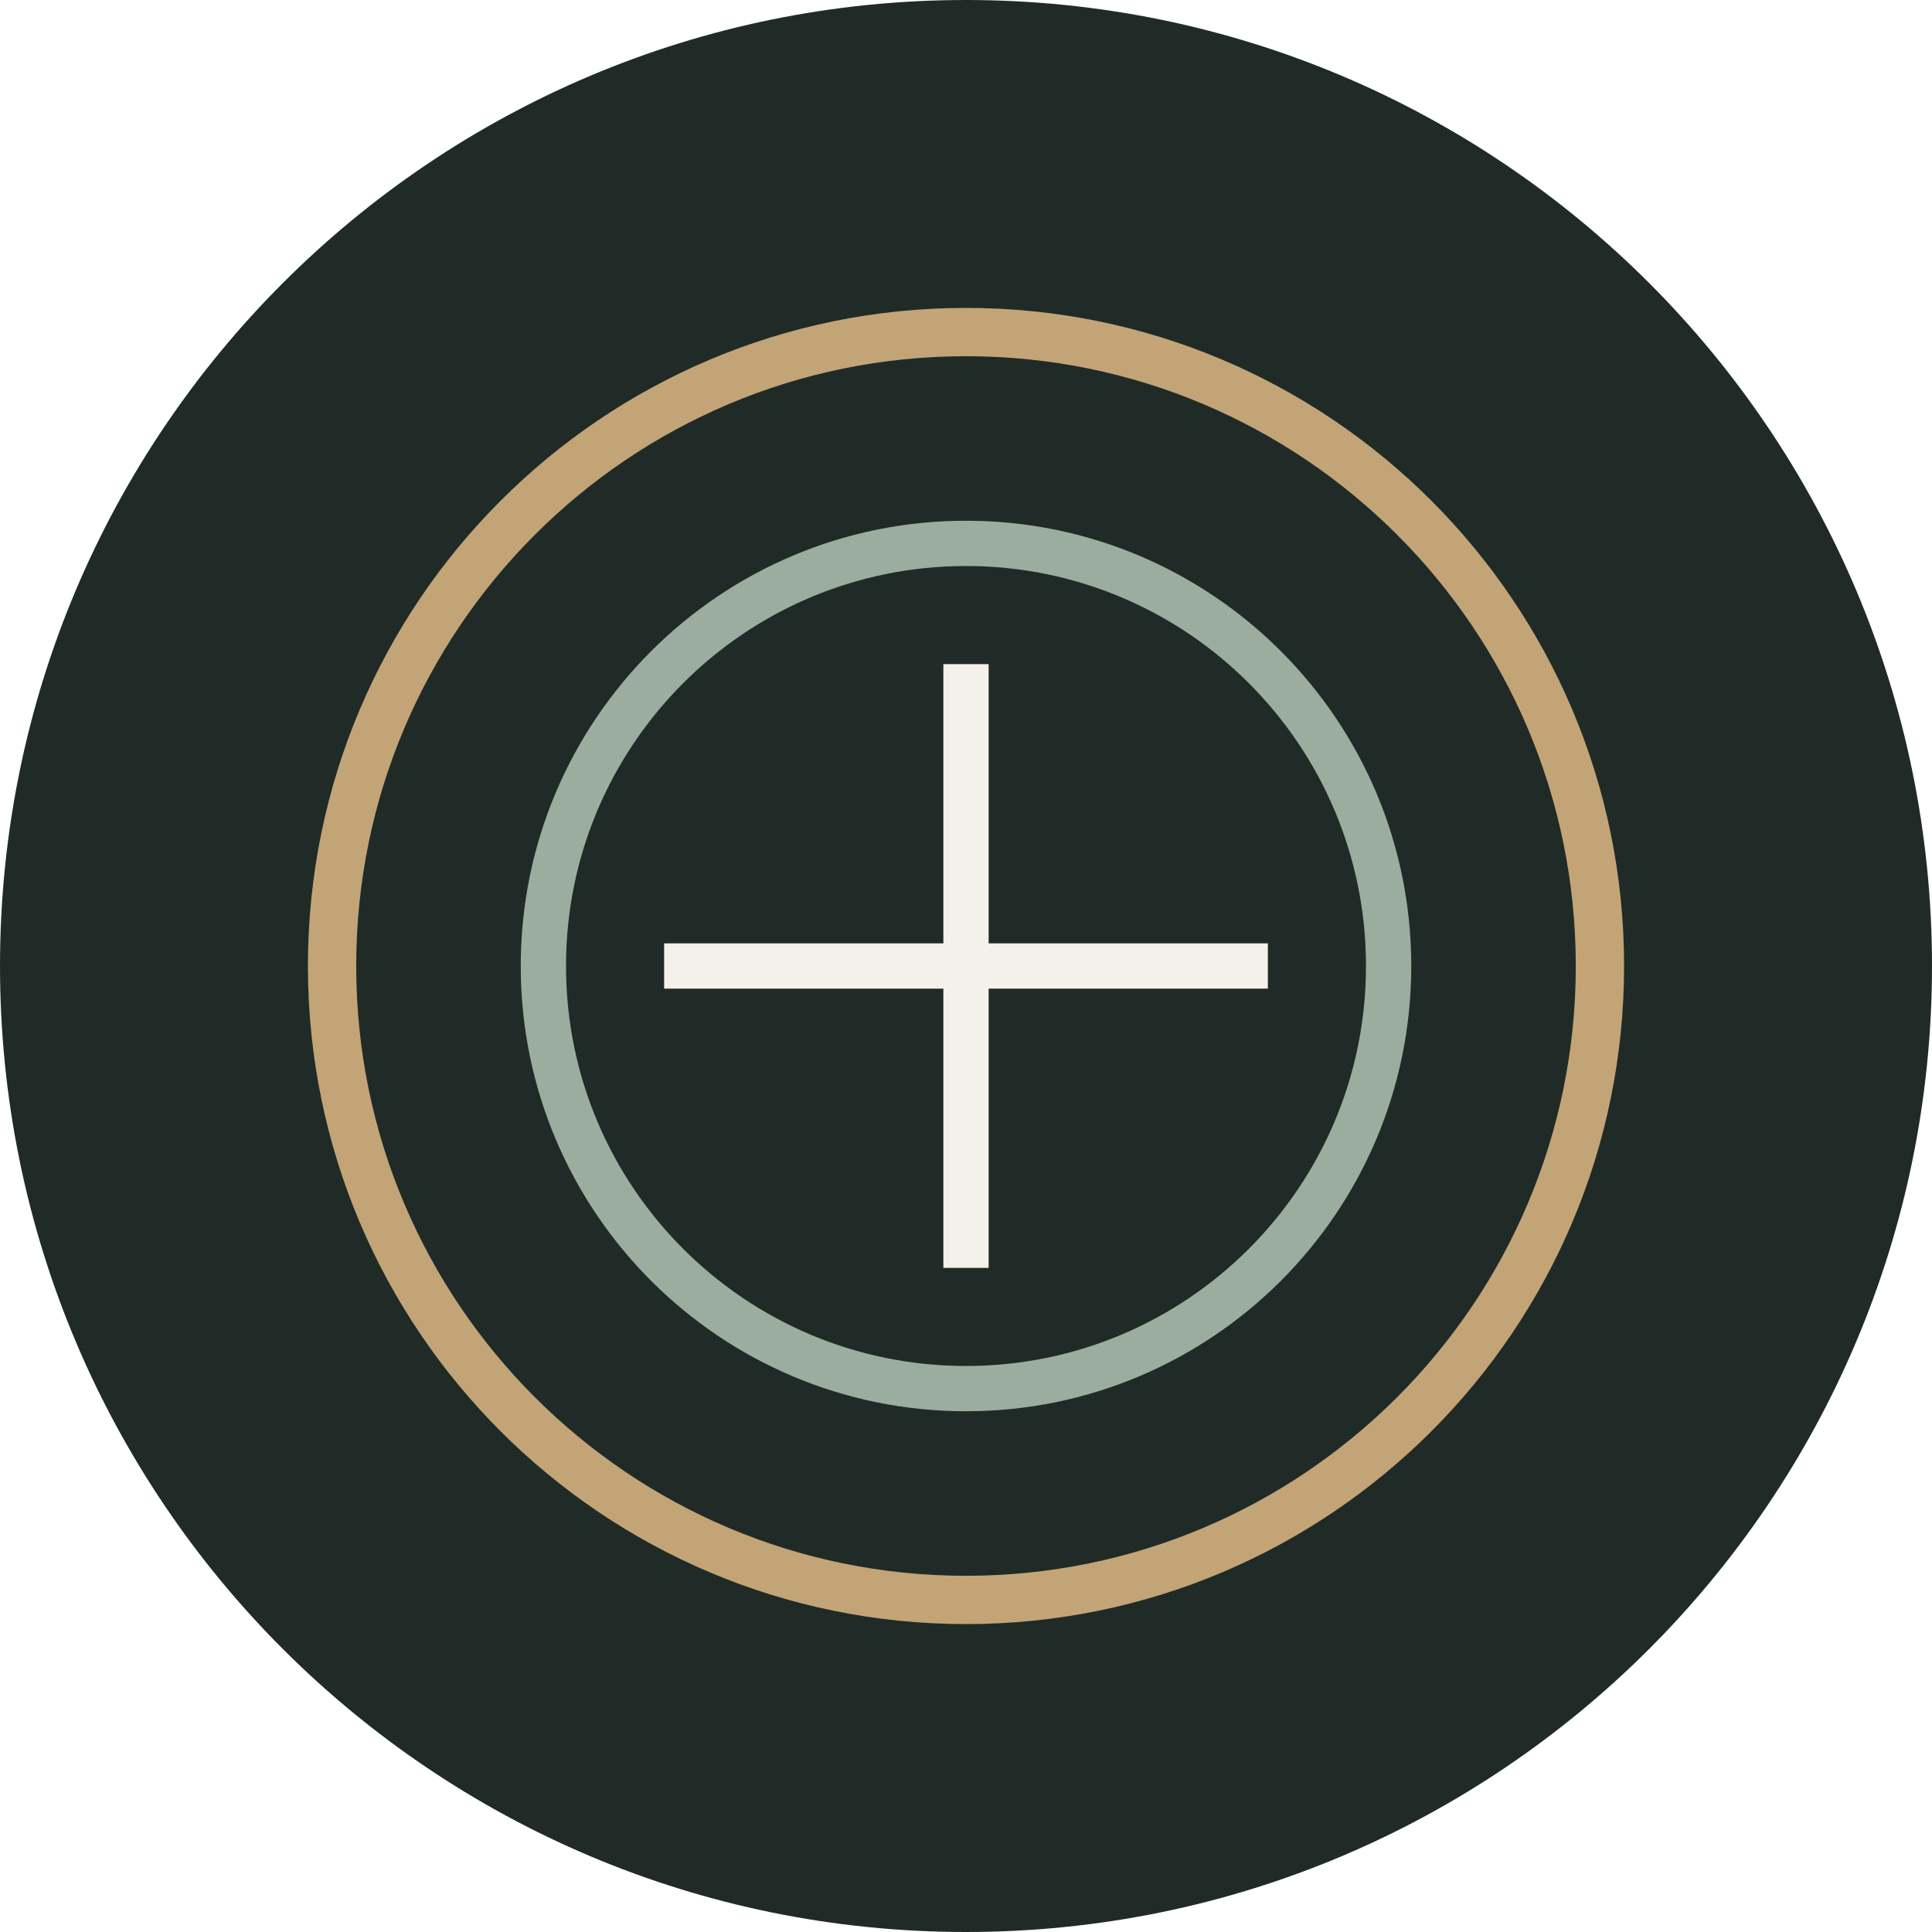
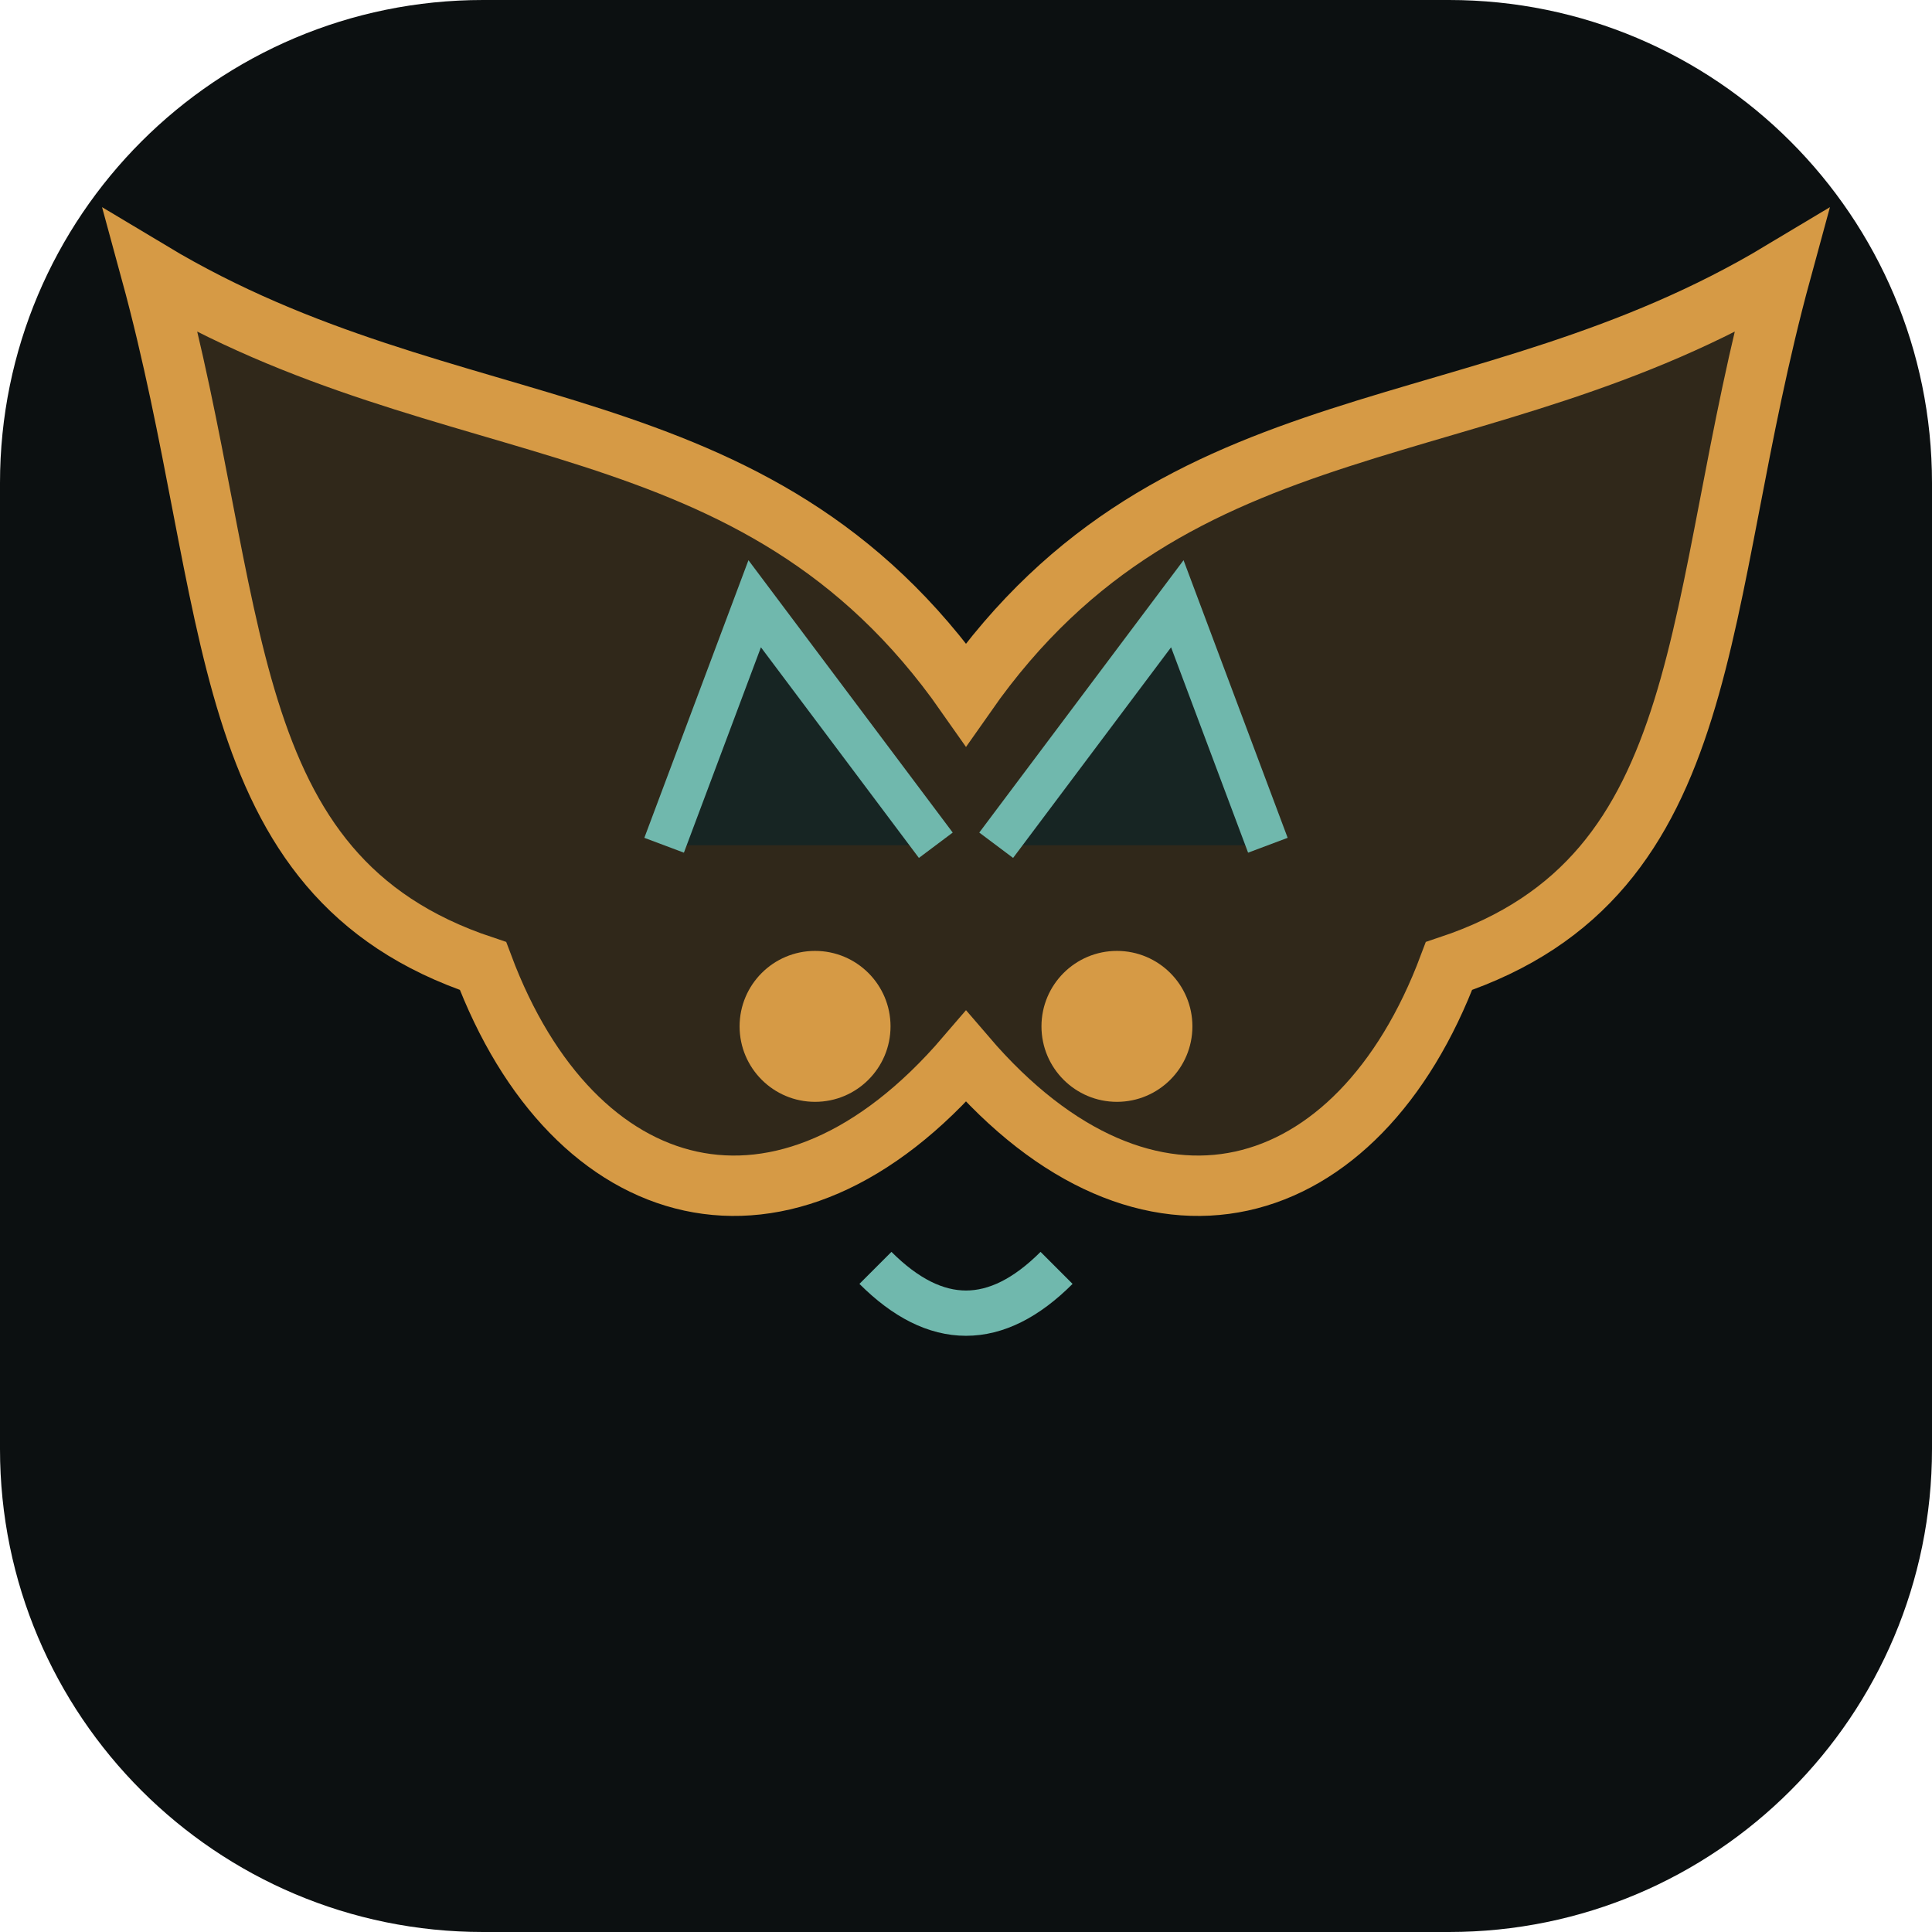
<svg xmlns="http://www.w3.org/2000/svg" viewBox="0 0 64 64">
-   <rect width="64" height="64" rx="32" fill="#202b27" />
-   <circle cx="32" cy="32" r="21" fill="none" stroke="#c3a476" stroke-width="1.6" />
-   <circle cx="32" cy="32" r="14" fill="none" stroke="#9bad9e" stroke-width="1.5" />
-   <path d="M22 32h20M32 22v20" stroke="#f3f1e9" stroke-width="1.5" />
+   <rect width="64" height="64" rx="16" fill="#0c1011" />
+   <path d="M32 23C25 13 15 15 5 9c3 11 2 20 11 23 3 8 10 10 16 3 6 7 13 5 16-3 9-3 8-12 11-23-10 6-20 4-27 14Z" fill="#d69a45" fill-opacity=".18" stroke="#d69a45" stroke-width="2" />
+   <path d="M22 28 25 20 31 28M42 28 39 20 33 28" fill="#172523" stroke="#70b8ad" stroke-width="1.4" />
+   <circle cx="27" cy="34" r="2.5" fill="#d69a45" />
+   <circle cx="37" cy="34" r="2.5" fill="#d69a45" />
+   <path d="M29 42q3 3 6 0" fill="none" stroke="#70b8ad" stroke-width="1.5" />
</svg>
